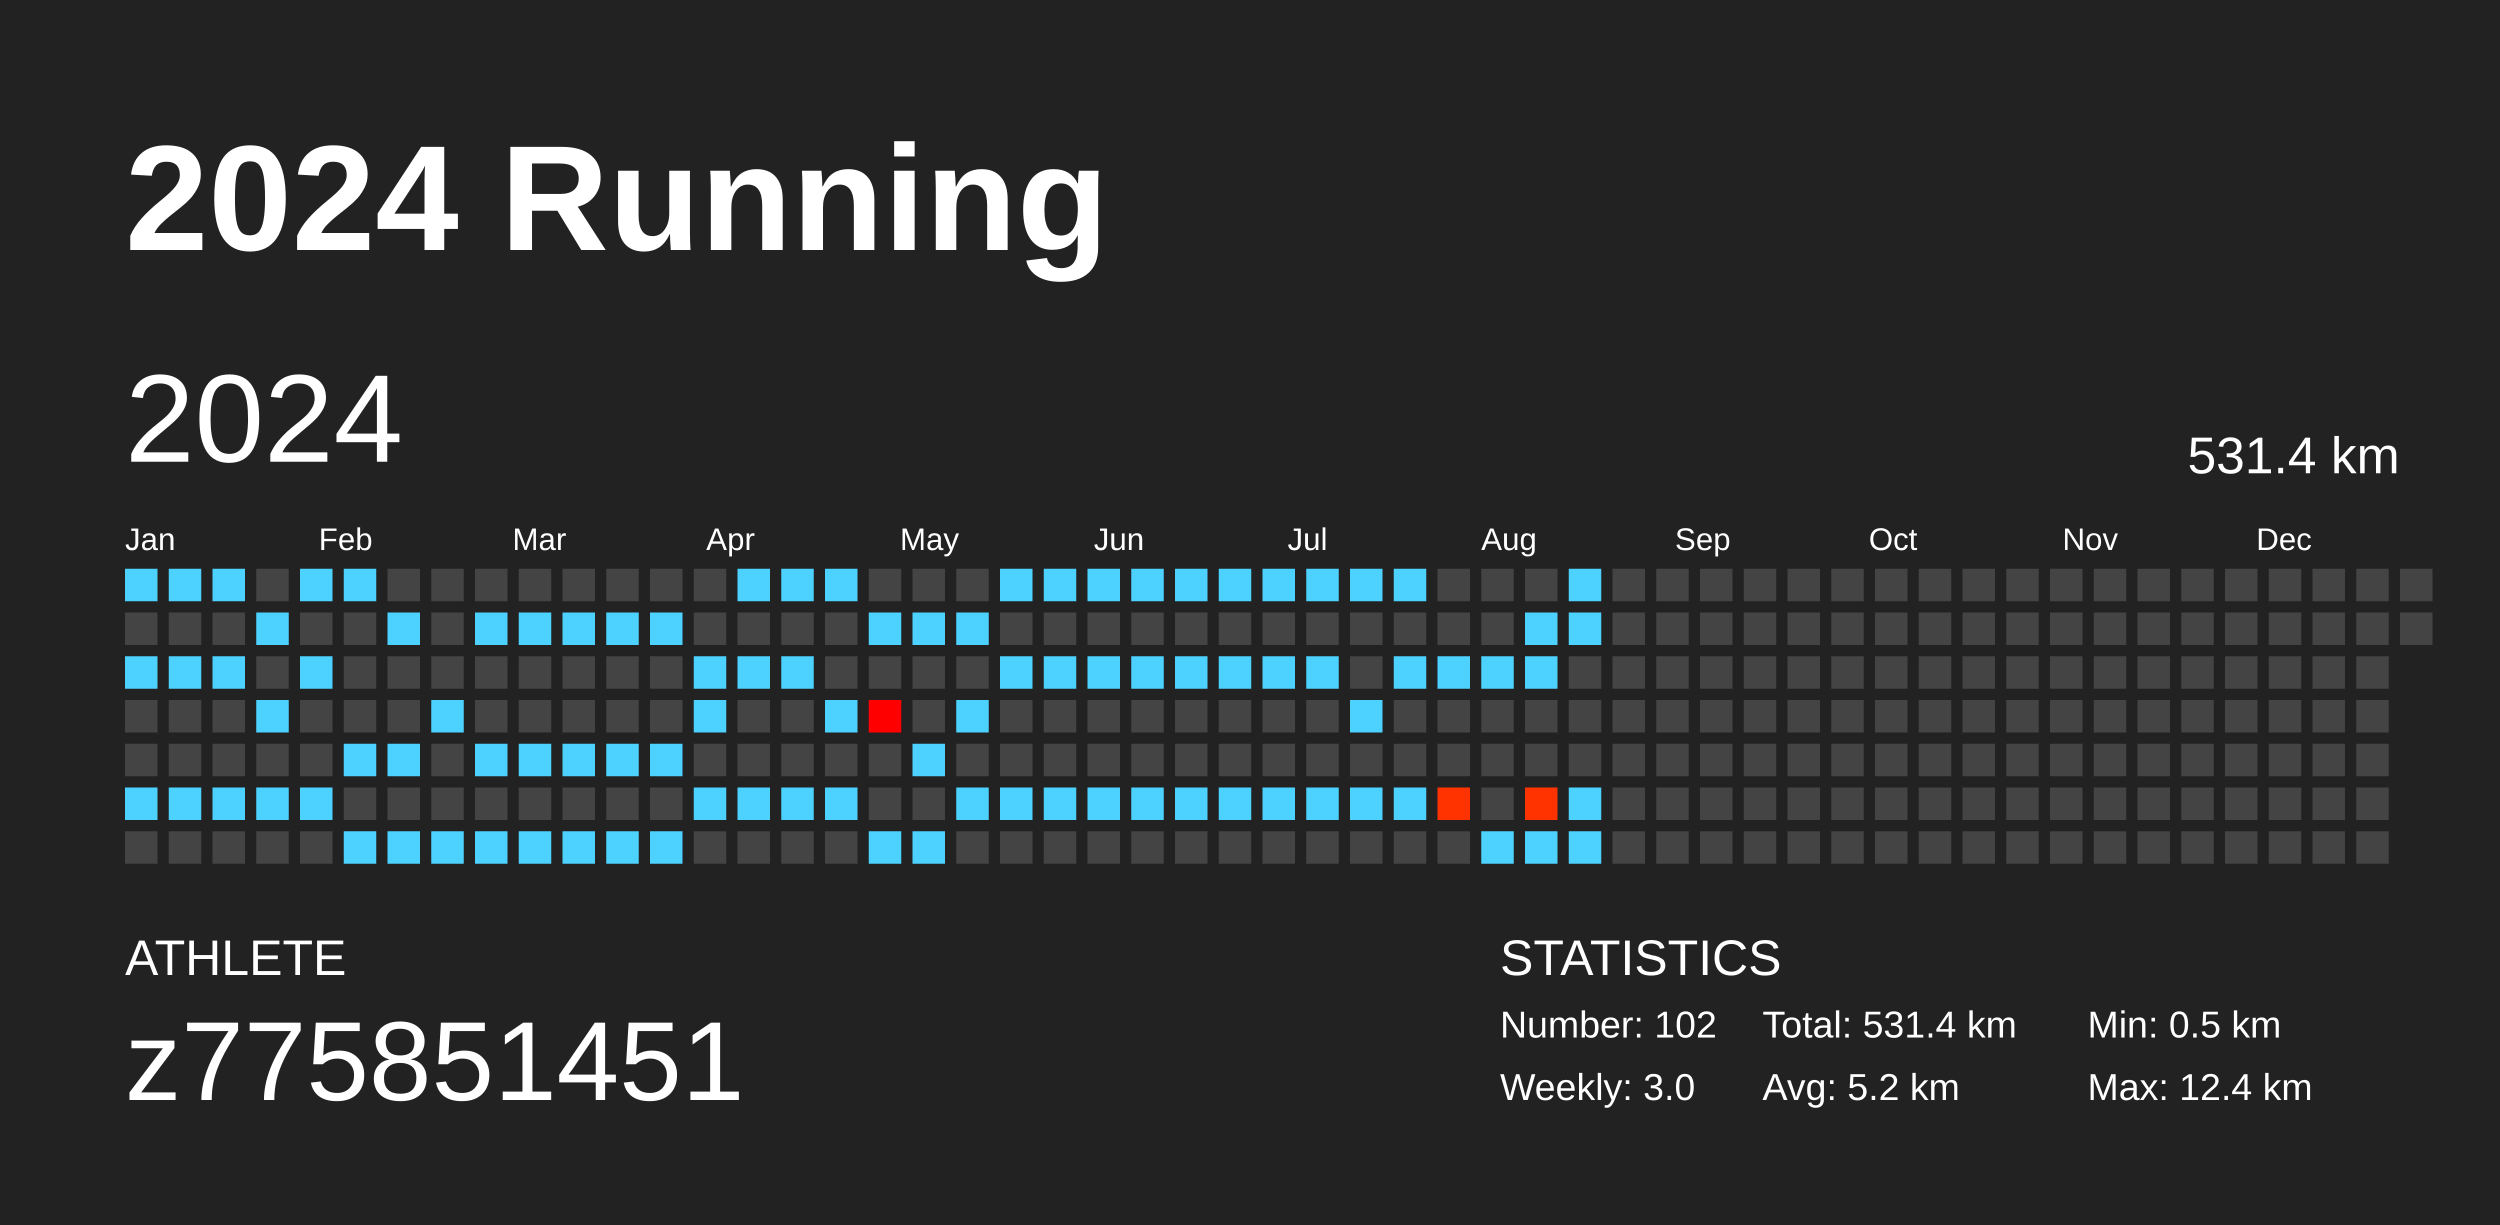
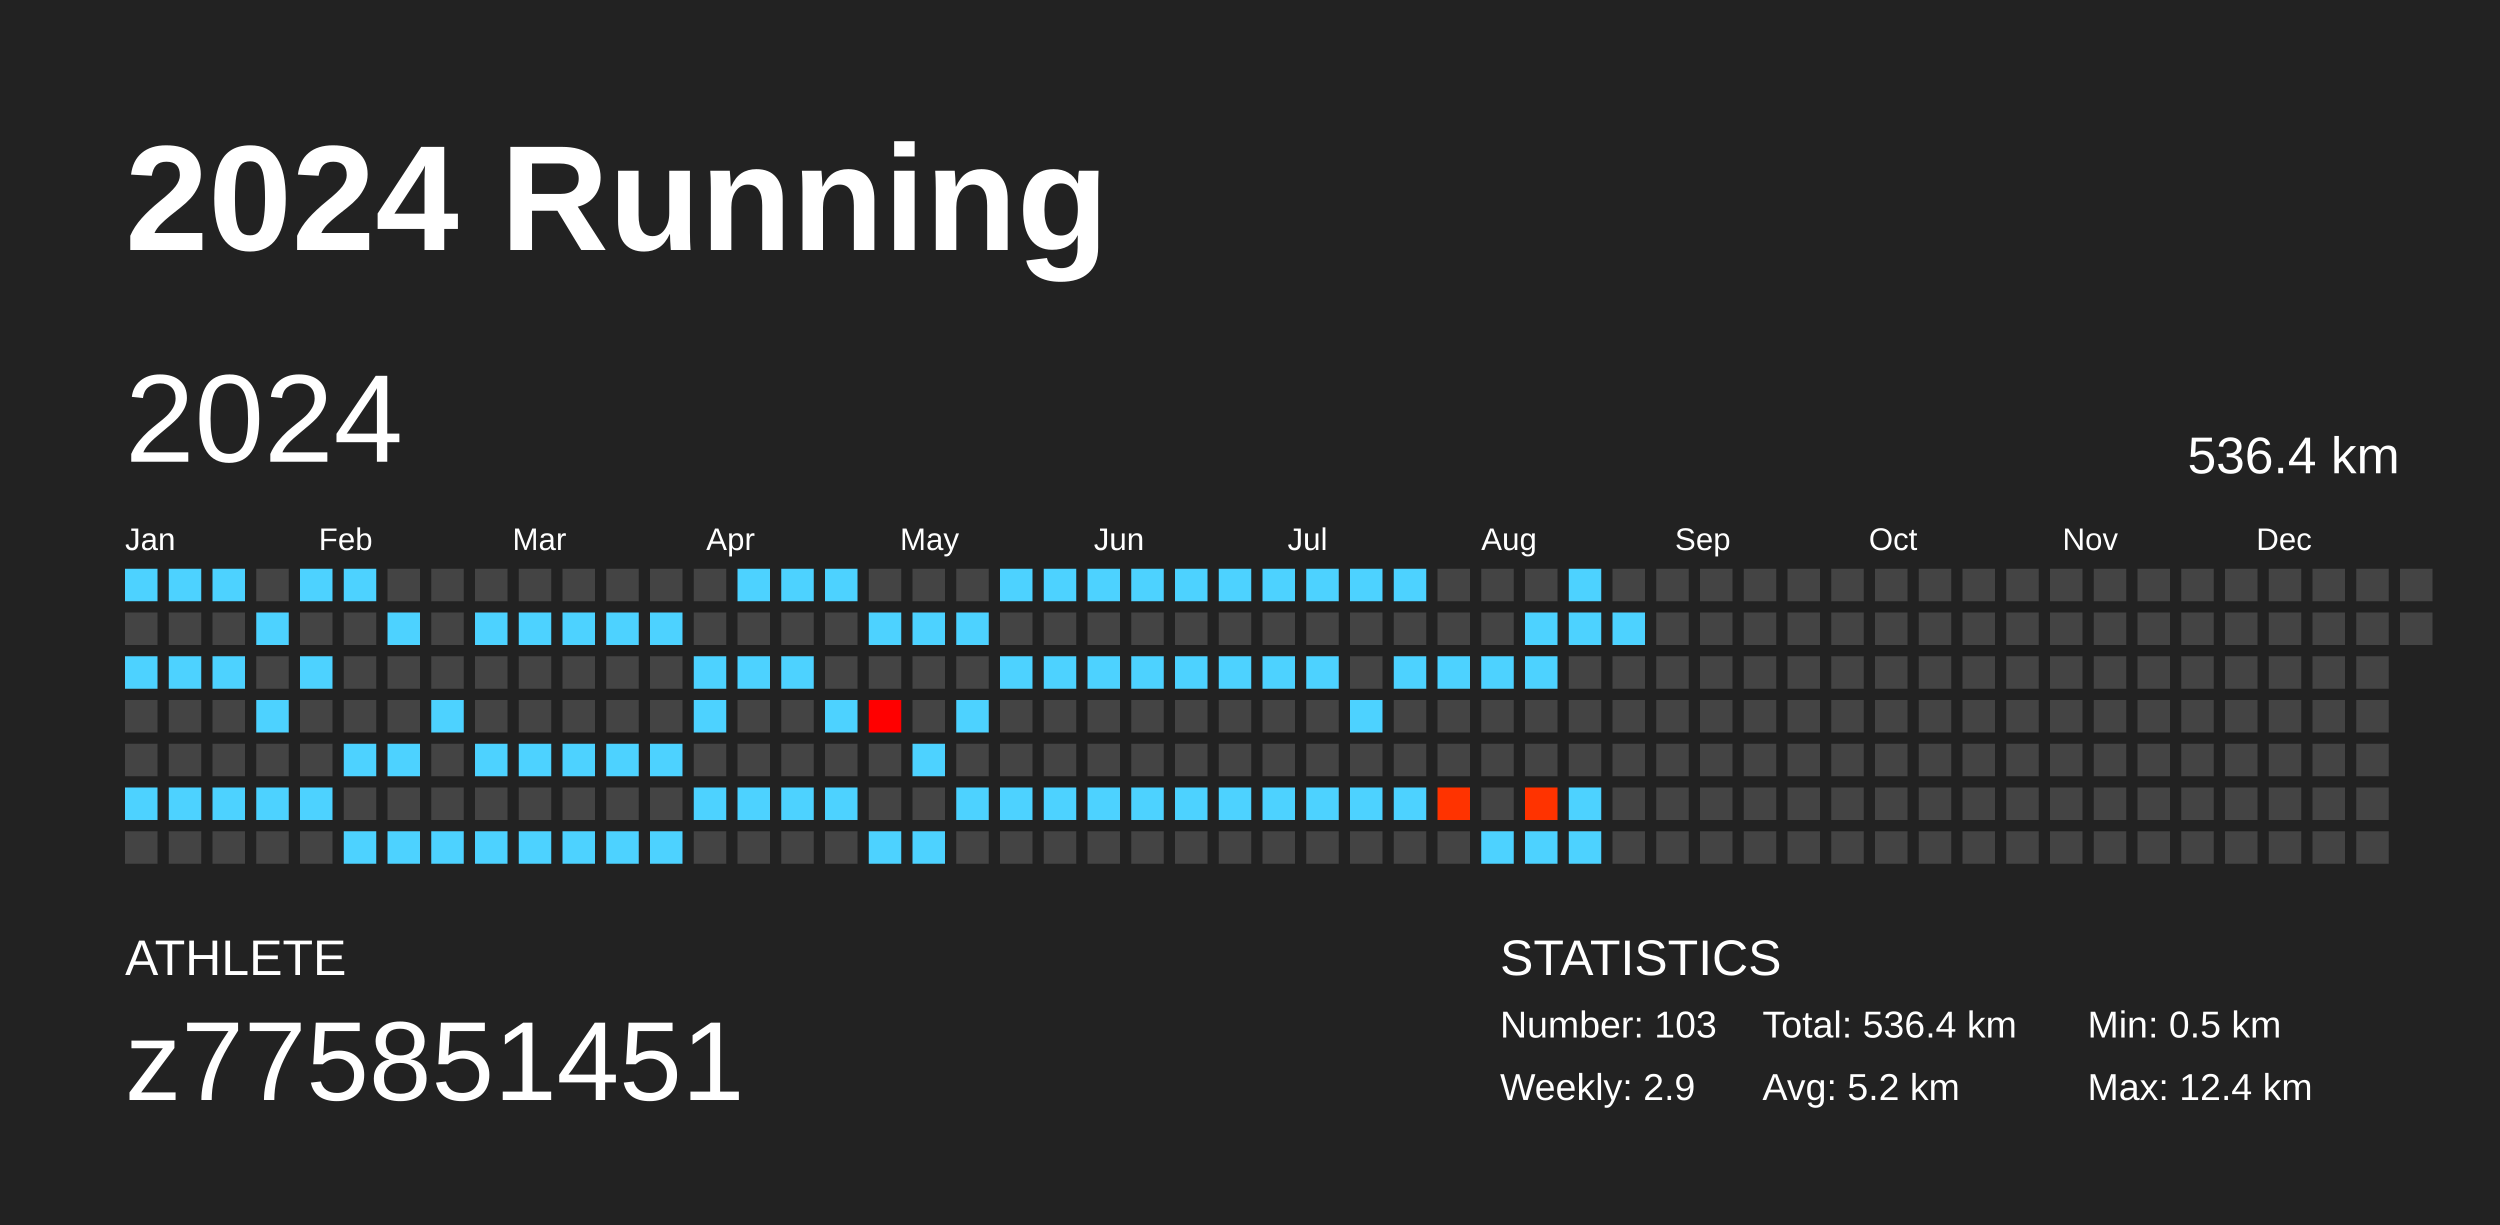
<svg xmlns="http://www.w3.org/2000/svg" baseProfile="full" height="98mm" version="1.1" viewBox="0,0,200,98" width="200mm">
  <defs />
  <rect fill="#222222" height="98" width="200" x="0" y="0" />
  <text fill="#FFFFFF" style="font-size:12px; font-family:Arial; font-weight:bold;" x="10" y="20">2024 Running</text>
  <text fill="#FFFFFF" style="font-size:4px; font-family:Arial" x="10" y="78">ATHLETE</text>
  <text fill="#FFFFFF" style="font-size:9px; font-family:Arial" x="10" y="88">z775851451</text>
  <text fill="#FFFFFF" style="font-size:4px; font-family:Arial" x="120" y="78">STATISTICS</text>
-   <text fill="#FFFFFF" style="font-size:3px; font-family:Arial" x="120" y="83">Number: 102</text>
-   <text fill="#FFFFFF" style="font-size:3px; font-family:Arial" x="120" y="88">Weekly: 3.0</text>
-   <text fill="#FFFFFF" style="font-size:3px; font-family:Arial" x="141" y="83">Total: 531.4 km</text>
+   <text fill="#FFFFFF" style="font-size:3px; font-family:Arial" x="120" y="83">Number: 103</text>
+   <text fill="#FFFFFF" style="font-size:3px; font-family:Arial" x="120" y="88">Weekly: 2.9</text>
+   <text fill="#FFFFFF" style="font-size:3px; font-family:Arial" x="141" y="83">Total: 536.4 km</text>
  <text fill="#FFFFFF" style="font-size:3px; font-family:Arial" x="141" y="88">Avg: 5.2 km</text>
  <text fill="#FFFFFF" style="font-size:3px; font-family:Arial" x="167" y="83">Min: 0.5 km</text>
  <text fill="#FFFFFF" style="font-size:3px; font-family:Arial" x="167" y="88">Max: 12.4 km</text>
  <text dominant-baseline="hanging" fill="#FFFFFF" style="font-size:10.0px; font-family:Arial;" x="10" y="30">2024</text>
-   <text dominant-baseline="hanging" fill="#FFFFFF" style="font-size:4.125px; font-family:Arial;" x="175" y="35">531.4 km</text>
+   <text dominant-baseline="hanging" fill="#FFFFFF" style="font-size:4.125px; font-family:Arial;" x="175" y="35">536.4 km</text>
  <text fill="#FFFFFF" style="font-size:2.5px; font-family:Arial" x="10.0" y="44">Jan</text>
  <text fill="#FFFFFF" style="font-size:2.5px; font-family:Arial" x="25.5" y="44">Feb</text>
  <text fill="#FFFFFF" style="font-size:2.5px; font-family:Arial" x="41.0" y="44">Mar</text>
  <text fill="#FFFFFF" style="font-size:2.5px; font-family:Arial" x="56.5" y="44">Apr</text>
  <text fill="#FFFFFF" style="font-size:2.5px; font-family:Arial" x="72.0" y="44">May</text>
  <text fill="#FFFFFF" style="font-size:2.5px; font-family:Arial" x="87.5" y="44">Jun</text>
  <text fill="#FFFFFF" style="font-size:2.5px; font-family:Arial" x="103.0" y="44">Jul</text>
  <text fill="#FFFFFF" style="font-size:2.5px; font-family:Arial" x="118.5" y="44">Aug</text>
  <text fill="#FFFFFF" style="font-size:2.5px; font-family:Arial" x="134.0" y="44">Sep</text>
  <text fill="#FFFFFF" style="font-size:2.5px; font-family:Arial" x="149.5" y="44">Oct</text>
  <text fill="#FFFFFF" style="font-size:2.5px; font-family:Arial" x="165.0" y="44">Nov</text>
  <text fill="#FFFFFF" style="font-size:2.5px; font-family:Arial" x="180.5" y="44">Dec</text>
  <rect fill="#4dd2ff" height="2.6" width="2.6" x="10.0" y="45.5" />
  <rect fill="#444444" height="2.6" width="2.6" x="10.0" y="49.0" />
  <rect fill="#4dd2ff" height="2.6" width="2.6" x="10.0" y="52.5" />
  <rect fill="#444444" height="2.6" width="2.6" x="10.0" y="56.0" />
  <rect fill="#444444" height="2.6" width="2.6" x="10.0" y="59.5" />
  <rect fill="#4dd2ff" height="2.6" width="2.6" x="10.0" y="63.0" />
  <rect fill="#444444" height="2.6" width="2.6" x="10.0" y="66.5" />
  <rect fill="#4dd2ff" height="2.6" width="2.6" x="13.5" y="45.5" />
  <rect fill="#444444" height="2.6" width="2.6" x="13.5" y="49.0" />
  <rect fill="#4dd2ff" height="2.6" width="2.6" x="13.5" y="52.5" />
  <rect fill="#444444" height="2.6" width="2.6" x="13.5" y="56.0" />
  <rect fill="#444444" height="2.6" width="2.6" x="13.5" y="59.5" />
  <rect fill="#4dd2ff" height="2.6" width="2.6" x="13.5" y="63.0" />
  <rect fill="#444444" height="2.6" width="2.6" x="13.5" y="66.5" />
  <rect fill="#4dd2ff" height="2.6" width="2.6" x="17.0" y="45.5" />
  <rect fill="#444444" height="2.6" width="2.6" x="17.0" y="49.0" />
  <rect fill="#4dd2ff" height="2.6" width="2.6" x="17.0" y="52.5" />
  <rect fill="#444444" height="2.6" width="2.6" x="17.0" y="56.0" />
  <rect fill="#444444" height="2.6" width="2.6" x="17.0" y="59.5" />
  <rect fill="#4dd2ff" height="2.6" width="2.6" x="17.0" y="63.0" />
  <rect fill="#444444" height="2.6" width="2.6" x="17.0" y="66.5" />
  <rect fill="#444444" height="2.6" width="2.6" x="20.5" y="45.5" />
  <rect fill="#4dd2ff" height="2.6" width="2.6" x="20.5" y="49.0" />
  <rect fill="#444444" height="2.6" width="2.6" x="20.5" y="52.5" />
  <rect fill="#4dd2ff" height="2.6" width="2.6" x="20.5" y="56.0" />
  <rect fill="#444444" height="2.6" width="2.6" x="20.5" y="59.5" />
  <rect fill="#4dd2ff" height="2.6" width="2.6" x="20.5" y="63.0" />
  <rect fill="#444444" height="2.6" width="2.6" x="20.5" y="66.5" />
  <rect fill="#4dd2ff" height="2.6" width="2.6" x="24.0" y="45.5" />
  <rect fill="#444444" height="2.6" width="2.6" x="24.0" y="49.0" />
  <rect fill="#4dd2ff" height="2.6" width="2.6" x="24.0" y="52.5" />
  <rect fill="#444444" height="2.6" width="2.6" x="24.0" y="56.0" />
  <rect fill="#444444" height="2.6" width="2.6" x="24.0" y="59.5" />
  <rect fill="#4dd2ff" height="2.6" width="2.6" x="24.0" y="63.0" />
  <rect fill="#444444" height="2.6" width="2.6" x="24.0" y="66.5" />
  <rect fill="#4dd2ff" height="2.6" width="2.6" x="27.5" y="45.5" />
  <rect fill="#444444" height="2.6" width="2.6" x="27.5" y="49.0" />
  <rect fill="#444444" height="2.6" width="2.6" x="27.5" y="52.5" />
  <rect fill="#444444" height="2.6" width="2.6" x="27.5" y="56.0" />
  <rect fill="#4dd2ff" height="2.6" width="2.6" x="27.5" y="59.5" />
  <rect fill="#444444" height="2.6" width="2.6" x="27.5" y="63.0" />
  <rect fill="#4dd2ff" height="2.6" width="2.6" x="27.5" y="66.5" />
  <rect fill="#444444" height="2.6" width="2.6" x="31.0" y="45.5" />
  <rect fill="#4dd2ff" height="2.6" width="2.6" x="31.0" y="49.0" />
  <rect fill="#444444" height="2.6" width="2.6" x="31.0" y="52.5" />
  <rect fill="#444444" height="2.6" width="2.6" x="31.0" y="56.0" />
  <rect fill="#4dd2ff" height="2.6" width="2.6" x="31.0" y="59.5" />
  <rect fill="#444444" height="2.6" width="2.6" x="31.0" y="63.0" />
  <rect fill="#4dd2ff" height="2.6" width="2.6" x="31.0" y="66.5" />
  <rect fill="#444444" height="2.6" width="2.6" x="34.5" y="45.5" />
  <rect fill="#444444" height="2.6" width="2.6" x="34.5" y="49.0" />
  <rect fill="#444444" height="2.6" width="2.6" x="34.5" y="52.5" />
  <rect fill="#4dd2ff" height="2.6" width="2.6" x="34.5" y="56.0" />
  <rect fill="#444444" height="2.6" width="2.6" x="34.5" y="59.5" />
  <rect fill="#444444" height="2.6" width="2.6" x="34.5" y="63.0" />
  <rect fill="#4dd2ff" height="2.6" width="2.6" x="34.5" y="66.5" />
  <rect fill="#444444" height="2.6" width="2.6" x="38.0" y="45.5" />
  <rect fill="#4dd2ff" height="2.6" width="2.6" x="38.0" y="49.0" />
  <rect fill="#444444" height="2.6" width="2.6" x="38.0" y="52.5" />
  <rect fill="#444444" height="2.6" width="2.6" x="38.0" y="56.0" />
  <rect fill="#4dd2ff" height="2.6" width="2.6" x="38.0" y="59.5" />
  <rect fill="#444444" height="2.6" width="2.6" x="38.0" y="63.0" />
  <rect fill="#4dd2ff" height="2.6" width="2.6" x="38.0" y="66.5" />
  <rect fill="#444444" height="2.6" width="2.6" x="41.5" y="45.5" />
  <rect fill="#4dd2ff" height="2.6" width="2.6" x="41.5" y="49.0" />
  <rect fill="#444444" height="2.6" width="2.6" x="41.5" y="52.5" />
  <rect fill="#444444" height="2.6" width="2.6" x="41.5" y="56.0" />
  <rect fill="#4dd2ff" height="2.6" width="2.6" x="41.5" y="59.5" />
  <rect fill="#444444" height="2.6" width="2.6" x="41.5" y="63.0" />
  <rect fill="#4dd2ff" height="2.6" width="2.6" x="41.5" y="66.5" />
  <rect fill="#444444" height="2.6" width="2.6" x="45.0" y="45.5" />
  <rect fill="#4dd2ff" height="2.6" width="2.6" x="45.0" y="49.0" />
  <rect fill="#444444" height="2.6" width="2.6" x="45.0" y="52.5" />
  <rect fill="#444444" height="2.6" width="2.6" x="45.0" y="56.0" />
  <rect fill="#4dd2ff" height="2.6" width="2.6" x="45.0" y="59.5" />
  <rect fill="#444444" height="2.6" width="2.6" x="45.0" y="63.0" />
  <rect fill="#4dd2ff" height="2.6" width="2.6" x="45.0" y="66.5" />
  <rect fill="#444444" height="2.6" width="2.6" x="48.5" y="45.5" />
  <rect fill="#4dd2ff" height="2.6" width="2.6" x="48.5" y="49.0" />
  <rect fill="#444444" height="2.6" width="2.6" x="48.5" y="52.5" />
  <rect fill="#444444" height="2.6" width="2.6" x="48.5" y="56.0" />
  <rect fill="#4dd2ff" height="2.6" width="2.6" x="48.5" y="59.5" />
  <rect fill="#444444" height="2.6" width="2.6" x="48.5" y="63.0" />
  <rect fill="#4dd2ff" height="2.6" width="2.6" x="48.5" y="66.5" />
  <rect fill="#444444" height="2.6" width="2.6" x="52.0" y="45.5" />
  <rect fill="#4dd2ff" height="2.6" width="2.6" x="52.0" y="49.0" />
  <rect fill="#444444" height="2.6" width="2.6" x="52.0" y="52.5" />
  <rect fill="#444444" height="2.6" width="2.6" x="52.0" y="56.0" />
  <rect fill="#4dd2ff" height="2.6" width="2.6" x="52.0" y="59.5" />
  <rect fill="#444444" height="2.6" width="2.6" x="52.0" y="63.0" />
  <rect fill="#4dd2ff" height="2.6" width="2.6" x="52.0" y="66.5" />
  <rect fill="#444444" height="2.6" width="2.6" x="55.5" y="45.5" />
  <rect fill="#444444" height="2.6" width="2.6" x="55.5" y="49.0" />
  <rect fill="#4dd2ff" height="2.6" width="2.6" x="55.5" y="52.5" />
  <rect fill="#4dd2ff" height="2.6" width="2.6" x="55.5" y="56.0" />
  <rect fill="#444444" height="2.6" width="2.6" x="55.5" y="59.5" />
  <rect fill="#4dd2ff" height="2.6" width="2.6" x="55.5" y="63.0" />
  <rect fill="#444444" height="2.6" width="2.6" x="55.5" y="66.5" />
  <rect fill="#4dd2ff" height="2.6" width="2.6" x="59.0" y="45.5" />
  <rect fill="#444444" height="2.6" width="2.6" x="59.0" y="49.0" />
  <rect fill="#4dd2ff" height="2.6" width="2.6" x="59.0" y="52.5" />
  <rect fill="#444444" height="2.6" width="2.6" x="59.0" y="56.0" />
  <rect fill="#444444" height="2.6" width="2.6" x="59.0" y="59.5" />
  <rect fill="#4dd2ff" height="2.6" width="2.6" x="59.0" y="63.0" />
  <rect fill="#444444" height="2.6" width="2.6" x="59.0" y="66.5" />
  <rect fill="#4dd2ff" height="2.6" width="2.6" x="62.5" y="45.5" />
  <rect fill="#444444" height="2.6" width="2.6" x="62.5" y="49.0" />
  <rect fill="#4dd2ff" height="2.6" width="2.6" x="62.5" y="52.5" />
  <rect fill="#444444" height="2.6" width="2.6" x="62.5" y="56.0" />
  <rect fill="#444444" height="2.6" width="2.6" x="62.5" y="59.5" />
  <rect fill="#4dd2ff" height="2.6" width="2.6" x="62.5" y="63.0" />
  <rect fill="#444444" height="2.6" width="2.6" x="62.5" y="66.5" />
  <rect fill="#4dd2ff" height="2.6" width="2.6" x="66.0" y="45.5" />
  <rect fill="#444444" height="2.6" width="2.6" x="66.0" y="49.0" />
  <rect fill="#444444" height="2.6" width="2.6" x="66.0" y="52.5" />
  <rect fill="#4dd2ff" height="2.6" width="2.6" x="66.0" y="56.0" />
  <rect fill="#444444" height="2.6" width="2.6" x="66.0" y="59.5" />
  <rect fill="#4dd2ff" height="2.6" width="2.6" x="66.0" y="63.0" />
  <rect fill="#444444" height="2.6" width="2.6" x="66.0" y="66.5" />
  <rect fill="#444444" height="2.6" width="2.6" x="69.5" y="45.5" />
  <rect fill="#4dd2ff" height="2.6" width="2.6" x="69.5" y="49.0" />
  <rect fill="#444444" height="2.6" width="2.6" x="69.5" y="52.5" />
  <rect fill="#ff0000" height="2.6" width="2.6" x="69.5" y="56.0" />
  <rect fill="#444444" height="2.6" width="2.6" x="69.5" y="59.5" />
  <rect fill="#444444" height="2.6" width="2.6" x="69.5" y="63.0" />
  <rect fill="#4dd2ff" height="2.6" width="2.6" x="69.5" y="66.5" />
  <rect fill="#444444" height="2.6" width="2.6" x="73.0" y="45.5" />
  <rect fill="#4dd2ff" height="2.6" width="2.6" x="73.0" y="49.0" />
  <rect fill="#444444" height="2.6" width="2.6" x="73.0" y="52.5" />
  <rect fill="#444444" height="2.6" width="2.6" x="73.0" y="56.0" />
  <rect fill="#4dd2ff" height="2.6" width="2.6" x="73.0" y="59.5" />
  <rect fill="#444444" height="2.6" width="2.6" x="73.0" y="63.0" />
  <rect fill="#4dd2ff" height="2.6" width="2.6" x="73.0" y="66.5" />
  <rect fill="#444444" height="2.6" width="2.6" x="76.5" y="45.5" />
  <rect fill="#4dd2ff" height="2.6" width="2.6" x="76.5" y="49.0" />
  <rect fill="#444444" height="2.6" width="2.6" x="76.5" y="52.5" />
  <rect fill="#4dd2ff" height="2.6" width="2.6" x="76.5" y="56.0" />
  <rect fill="#444444" height="2.6" width="2.6" x="76.5" y="59.5" />
  <rect fill="#4dd2ff" height="2.6" width="2.6" x="76.5" y="63.0" />
  <rect fill="#444444" height="2.6" width="2.6" x="76.5" y="66.5" />
  <rect fill="#4dd2ff" height="2.6" width="2.6" x="80.0" y="45.5" />
  <rect fill="#444444" height="2.6" width="2.6" x="80.0" y="49.0" />
  <rect fill="#4dd2ff" height="2.6" width="2.6" x="80.0" y="52.5" />
  <rect fill="#444444" height="2.6" width="2.6" x="80.0" y="56.0" />
  <rect fill="#444444" height="2.6" width="2.6" x="80.0" y="59.5" />
  <rect fill="#4dd2ff" height="2.6" width="2.6" x="80.0" y="63.0" />
  <rect fill="#444444" height="2.6" width="2.6" x="80.0" y="66.5" />
  <rect fill="#4dd2ff" height="2.6" width="2.6" x="83.5" y="45.5" />
  <rect fill="#444444" height="2.6" width="2.6" x="83.5" y="49.0" />
  <rect fill="#4dd2ff" height="2.6" width="2.6" x="83.5" y="52.5" />
  <rect fill="#444444" height="2.6" width="2.6" x="83.5" y="56.0" />
  <rect fill="#444444" height="2.6" width="2.6" x="83.5" y="59.5" />
  <rect fill="#4dd2ff" height="2.6" width="2.6" x="83.5" y="63.0" />
  <rect fill="#444444" height="2.6" width="2.6" x="83.5" y="66.5" />
  <rect fill="#4dd2ff" height="2.6" width="2.6" x="87.0" y="45.5" />
  <rect fill="#444444" height="2.6" width="2.6" x="87.0" y="49.0" />
  <rect fill="#4dd2ff" height="2.6" width="2.6" x="87.0" y="52.5" />
  <rect fill="#444444" height="2.6" width="2.6" x="87.0" y="56.0" />
  <rect fill="#444444" height="2.6" width="2.6" x="87.0" y="59.5" />
  <rect fill="#4dd2ff" height="2.6" width="2.6" x="87.0" y="63.0" />
  <rect fill="#444444" height="2.6" width="2.6" x="87.0" y="66.5" />
  <rect fill="#4dd2ff" height="2.6" width="2.6" x="90.5" y="45.5" />
  <rect fill="#444444" height="2.6" width="2.6" x="90.5" y="49.0" />
  <rect fill="#4dd2ff" height="2.6" width="2.6" x="90.5" y="52.5" />
  <rect fill="#444444" height="2.6" width="2.6" x="90.5" y="56.0" />
  <rect fill="#444444" height="2.6" width="2.6" x="90.5" y="59.5" />
  <rect fill="#4dd2ff" height="2.6" width="2.6" x="90.5" y="63.0" />
  <rect fill="#444444" height="2.6" width="2.6" x="90.5" y="66.5" />
  <rect fill="#4dd2ff" height="2.6" width="2.6" x="94.0" y="45.5" />
  <rect fill="#444444" height="2.6" width="2.6" x="94.0" y="49.0" />
  <rect fill="#4dd2ff" height="2.6" width="2.6" x="94.0" y="52.5" />
  <rect fill="#444444" height="2.6" width="2.6" x="94.0" y="56.0" />
  <rect fill="#444444" height="2.6" width="2.6" x="94.0" y="59.5" />
  <rect fill="#4dd2ff" height="2.6" width="2.6" x="94.0" y="63.0" />
  <rect fill="#444444" height="2.6" width="2.6" x="94.0" y="66.5" />
  <rect fill="#4dd2ff" height="2.6" width="2.6" x="97.5" y="45.5" />
  <rect fill="#444444" height="2.6" width="2.6" x="97.5" y="49.0" />
  <rect fill="#4dd2ff" height="2.6" width="2.6" x="97.5" y="52.5" />
  <rect fill="#444444" height="2.6" width="2.6" x="97.5" y="56.0" />
  <rect fill="#444444" height="2.6" width="2.6" x="97.5" y="59.5" />
  <rect fill="#4dd2ff" height="2.6" width="2.6" x="97.5" y="63.0" />
  <rect fill="#444444" height="2.6" width="2.6" x="97.5" y="66.5" />
  <rect fill="#4dd2ff" height="2.6" width="2.6" x="101.0" y="45.5" />
  <rect fill="#444444" height="2.6" width="2.6" x="101.0" y="49.0" />
  <rect fill="#4dd2ff" height="2.6" width="2.6" x="101.0" y="52.5" />
  <rect fill="#444444" height="2.6" width="2.6" x="101.0" y="56.0" />
  <rect fill="#444444" height="2.6" width="2.6" x="101.0" y="59.5" />
  <rect fill="#4dd2ff" height="2.6" width="2.6" x="101.0" y="63.0" />
  <rect fill="#444444" height="2.6" width="2.6" x="101.0" y="66.5" />
  <rect fill="#4dd2ff" height="2.6" width="2.6" x="104.5" y="45.5" />
  <rect fill="#444444" height="2.6" width="2.6" x="104.5" y="49.0" />
  <rect fill="#4dd2ff" height="2.6" width="2.6" x="104.5" y="52.5" />
  <rect fill="#444444" height="2.6" width="2.6" x="104.5" y="56.0" />
  <rect fill="#444444" height="2.6" width="2.6" x="104.5" y="59.5" />
  <rect fill="#4dd2ff" height="2.6" width="2.6" x="104.5" y="63.0" />
  <rect fill="#444444" height="2.6" width="2.6" x="104.5" y="66.5" />
  <rect fill="#4dd2ff" height="2.6" width="2.6" x="108.0" y="45.5" />
  <rect fill="#444444" height="2.6" width="2.6" x="108.0" y="49.0" />
  <rect fill="#444444" height="2.6" width="2.6" x="108.0" y="52.5" />
  <rect fill="#4dd2ff" height="2.6" width="2.6" x="108.0" y="56.0" />
  <rect fill="#444444" height="2.6" width="2.6" x="108.0" y="59.5" />
  <rect fill="#4dd2ff" height="2.6" width="2.6" x="108.0" y="63.0" />
  <rect fill="#444444" height="2.6" width="2.6" x="108.0" y="66.5" />
  <rect fill="#4dd2ff" height="2.6" width="2.6" x="111.5" y="45.5" />
  <rect fill="#444444" height="2.6" width="2.6" x="111.5" y="49.0" />
  <rect fill="#4dd2ff" height="2.6" width="2.6" x="111.5" y="52.5" />
  <rect fill="#444444" height="2.6" width="2.6" x="111.5" y="56.0" />
  <rect fill="#444444" height="2.6" width="2.6" x="111.5" y="59.5" />
  <rect fill="#4dd2ff" height="2.6" width="2.6" x="111.5" y="63.0" />
  <rect fill="#444444" height="2.6" width="2.6" x="111.5" y="66.5" />
  <rect fill="#444444" height="2.6" width="2.6" x="115.0" y="45.5" />
  <rect fill="#444444" height="2.6" width="2.6" x="115.0" y="49.0" />
  <rect fill="#4dd2ff" height="2.6" width="2.6" x="115.0" y="52.5" />
  <rect fill="#444444" height="2.6" width="2.6" x="115.0" y="56.0" />
  <rect fill="#444444" height="2.6" width="2.6" x="115.0" y="59.5" />
  <rect fill="#ff3300" height="2.6" width="2.6" x="115.0" y="63.0" />
  <rect fill="#444444" height="2.6" width="2.6" x="115.0" y="66.5" />
  <rect fill="#444444" height="2.6" width="2.6" x="118.5" y="45.5" />
  <rect fill="#444444" height="2.6" width="2.6" x="118.5" y="49.0" />
  <rect fill="#4dd2ff" height="2.6" width="2.6" x="118.5" y="52.5" />
  <rect fill="#444444" height="2.6" width="2.6" x="118.5" y="56.0" />
  <rect fill="#444444" height="2.6" width="2.6" x="118.5" y="59.5" />
  <rect fill="#444444" height="2.6" width="2.6" x="118.5" y="63.0" />
  <rect fill="#4dd2ff" height="2.6" width="2.6" x="118.5" y="66.5" />
  <rect fill="#444444" height="2.6" width="2.6" x="122.0" y="45.5" />
  <rect fill="#4dd2ff" height="2.6" width="2.6" x="122.0" y="49.0" />
  <rect fill="#4dd2ff" height="2.6" width="2.6" x="122.0" y="52.5" />
  <rect fill="#444444" height="2.6" width="2.6" x="122.0" y="56.0" />
  <rect fill="#444444" height="2.6" width="2.6" x="122.0" y="59.5" />
  <rect fill="#ff3300" height="2.6" width="2.6" x="122.0" y="63.0" />
  <rect fill="#4dd2ff" height="2.6" width="2.6" x="122.0" y="66.5" />
  <rect fill="#4dd2ff" height="2.6" width="2.6" x="125.5" y="45.5" />
  <rect fill="#4dd2ff" height="2.6" width="2.6" x="125.5" y="49.0" />
  <rect fill="#444444" height="2.6" width="2.6" x="125.5" y="52.5" />
  <rect fill="#444444" height="2.6" width="2.6" x="125.5" y="56.0" />
  <rect fill="#444444" height="2.6" width="2.6" x="125.5" y="59.5" />
  <rect fill="#4dd2ff" height="2.6" width="2.6" x="125.5" y="63.0" />
  <rect fill="#4dd2ff" height="2.6" width="2.6" x="125.5" y="66.5" />
  <rect fill="#444444" height="2.6" width="2.6" x="129.0" y="45.5" />
-   <rect fill="#444444" height="2.6" width="2.6" x="129.0" y="49.0" />
+   <rect fill="#4dd2ff" height="2.6" width="2.6" x="129.0" y="49.0" />
  <rect fill="#444444" height="2.6" width="2.6" x="129.0" y="52.5" />
  <rect fill="#444444" height="2.6" width="2.6" x="129.0" y="56.0" />
  <rect fill="#444444" height="2.6" width="2.6" x="129.0" y="59.5" />
  <rect fill="#444444" height="2.6" width="2.6" x="129.0" y="63.0" />
  <rect fill="#444444" height="2.6" width="2.6" x="129.0" y="66.5" />
  <rect fill="#444444" height="2.6" width="2.6" x="132.5" y="45.5" />
  <rect fill="#444444" height="2.6" width="2.6" x="132.5" y="49.0" />
  <rect fill="#444444" height="2.6" width="2.6" x="132.5" y="52.5" />
  <rect fill="#444444" height="2.6" width="2.6" x="132.5" y="56.0" />
  <rect fill="#444444" height="2.6" width="2.6" x="132.5" y="59.5" />
  <rect fill="#444444" height="2.6" width="2.6" x="132.5" y="63.0" />
  <rect fill="#444444" height="2.6" width="2.6" x="132.5" y="66.5" />
  <rect fill="#444444" height="2.6" width="2.6" x="136.0" y="45.5" />
  <rect fill="#444444" height="2.6" width="2.6" x="136.0" y="49.0" />
  <rect fill="#444444" height="2.6" width="2.6" x="136.0" y="52.5" />
  <rect fill="#444444" height="2.6" width="2.6" x="136.0" y="56.0" />
  <rect fill="#444444" height="2.6" width="2.6" x="136.0" y="59.5" />
  <rect fill="#444444" height="2.6" width="2.6" x="136.0" y="63.0" />
  <rect fill="#444444" height="2.6" width="2.6" x="136.0" y="66.5" />
  <rect fill="#444444" height="2.6" width="2.6" x="139.5" y="45.5" />
  <rect fill="#444444" height="2.6" width="2.6" x="139.5" y="49.0" />
  <rect fill="#444444" height="2.6" width="2.6" x="139.5" y="52.5" />
  <rect fill="#444444" height="2.6" width="2.6" x="139.5" y="56.0" />
  <rect fill="#444444" height="2.6" width="2.6" x="139.5" y="59.5" />
  <rect fill="#444444" height="2.6" width="2.6" x="139.5" y="63.0" />
  <rect fill="#444444" height="2.6" width="2.6" x="139.5" y="66.5" />
  <rect fill="#444444" height="2.6" width="2.6" x="143.0" y="45.5" />
  <rect fill="#444444" height="2.6" width="2.6" x="143.0" y="49.0" />
  <rect fill="#444444" height="2.6" width="2.6" x="143.0" y="52.5" />
  <rect fill="#444444" height="2.6" width="2.6" x="143.0" y="56.0" />
  <rect fill="#444444" height="2.6" width="2.6" x="143.0" y="59.5" />
  <rect fill="#444444" height="2.6" width="2.6" x="143.0" y="63.0" />
  <rect fill="#444444" height="2.6" width="2.6" x="143.0" y="66.5" />
  <rect fill="#444444" height="2.6" width="2.6" x="146.5" y="45.5" />
  <rect fill="#444444" height="2.6" width="2.6" x="146.5" y="49.0" />
  <rect fill="#444444" height="2.6" width="2.6" x="146.5" y="52.5" />
  <rect fill="#444444" height="2.6" width="2.6" x="146.5" y="56.0" />
  <rect fill="#444444" height="2.6" width="2.6" x="146.5" y="59.5" />
  <rect fill="#444444" height="2.6" width="2.6" x="146.5" y="63.0" />
  <rect fill="#444444" height="2.6" width="2.6" x="146.5" y="66.5" />
  <rect fill="#444444" height="2.6" width="2.6" x="150.0" y="45.5" />
  <rect fill="#444444" height="2.6" width="2.6" x="150.0" y="49.0" />
  <rect fill="#444444" height="2.6" width="2.6" x="150.0" y="52.5" />
  <rect fill="#444444" height="2.6" width="2.6" x="150.0" y="56.0" />
  <rect fill="#444444" height="2.6" width="2.6" x="150.0" y="59.5" />
  <rect fill="#444444" height="2.6" width="2.6" x="150.0" y="63.0" />
  <rect fill="#444444" height="2.6" width="2.6" x="150.0" y="66.5" />
  <rect fill="#444444" height="2.6" width="2.6" x="153.5" y="45.5" />
  <rect fill="#444444" height="2.6" width="2.6" x="153.5" y="49.0" />
  <rect fill="#444444" height="2.6" width="2.6" x="153.5" y="52.5" />
  <rect fill="#444444" height="2.6" width="2.6" x="153.5" y="56.0" />
  <rect fill="#444444" height="2.6" width="2.6" x="153.5" y="59.5" />
  <rect fill="#444444" height="2.6" width="2.6" x="153.5" y="63.0" />
  <rect fill="#444444" height="2.6" width="2.6" x="153.5" y="66.5" />
  <rect fill="#444444" height="2.6" width="2.6" x="157.0" y="45.5" />
  <rect fill="#444444" height="2.6" width="2.6" x="157.0" y="49.0" />
  <rect fill="#444444" height="2.6" width="2.6" x="157.0" y="52.5" />
  <rect fill="#444444" height="2.6" width="2.6" x="157.0" y="56.0" />
  <rect fill="#444444" height="2.6" width="2.6" x="157.0" y="59.5" />
  <rect fill="#444444" height="2.6" width="2.6" x="157.0" y="63.0" />
  <rect fill="#444444" height="2.6" width="2.6" x="157.0" y="66.5" />
  <rect fill="#444444" height="2.6" width="2.6" x="160.5" y="45.5" />
  <rect fill="#444444" height="2.6" width="2.6" x="160.5" y="49.0" />
  <rect fill="#444444" height="2.6" width="2.6" x="160.5" y="52.5" />
  <rect fill="#444444" height="2.6" width="2.6" x="160.5" y="56.0" />
  <rect fill="#444444" height="2.6" width="2.6" x="160.5" y="59.5" />
  <rect fill="#444444" height="2.6" width="2.6" x="160.5" y="63.0" />
  <rect fill="#444444" height="2.6" width="2.6" x="160.5" y="66.5" />
  <rect fill="#444444" height="2.6" width="2.6" x="164.0" y="45.5" />
  <rect fill="#444444" height="2.6" width="2.6" x="164.0" y="49.0" />
  <rect fill="#444444" height="2.6" width="2.6" x="164.0" y="52.5" />
  <rect fill="#444444" height="2.6" width="2.6" x="164.0" y="56.0" />
  <rect fill="#444444" height="2.6" width="2.6" x="164.0" y="59.5" />
  <rect fill="#444444" height="2.6" width="2.6" x="164.0" y="63.0" />
  <rect fill="#444444" height="2.6" width="2.6" x="164.0" y="66.5" />
  <rect fill="#444444" height="2.6" width="2.6" x="167.5" y="45.5" />
  <rect fill="#444444" height="2.6" width="2.6" x="167.5" y="49.0" />
  <rect fill="#444444" height="2.6" width="2.6" x="167.5" y="52.5" />
  <rect fill="#444444" height="2.6" width="2.6" x="167.5" y="56.0" />
  <rect fill="#444444" height="2.6" width="2.6" x="167.5" y="59.5" />
  <rect fill="#444444" height="2.6" width="2.6" x="167.5" y="63.0" />
  <rect fill="#444444" height="2.6" width="2.6" x="167.5" y="66.5" />
  <rect fill="#444444" height="2.6" width="2.6" x="171.0" y="45.5" />
  <rect fill="#444444" height="2.6" width="2.6" x="171.0" y="49.0" />
  <rect fill="#444444" height="2.6" width="2.6" x="171.0" y="52.5" />
  <rect fill="#444444" height="2.6" width="2.6" x="171.0" y="56.0" />
  <rect fill="#444444" height="2.6" width="2.6" x="171.0" y="59.5" />
  <rect fill="#444444" height="2.6" width="2.6" x="171.0" y="63.0" />
  <rect fill="#444444" height="2.6" width="2.6" x="171.0" y="66.5" />
  <rect fill="#444444" height="2.6" width="2.6" x="174.5" y="45.5" />
  <rect fill="#444444" height="2.6" width="2.6" x="174.5" y="49.0" />
  <rect fill="#444444" height="2.6" width="2.6" x="174.5" y="52.5" />
  <rect fill="#444444" height="2.6" width="2.6" x="174.5" y="56.0" />
  <rect fill="#444444" height="2.6" width="2.6" x="174.5" y="59.5" />
  <rect fill="#444444" height="2.6" width="2.6" x="174.5" y="63.0" />
  <rect fill="#444444" height="2.6" width="2.6" x="174.5" y="66.5" />
  <rect fill="#444444" height="2.6" width="2.6" x="178.0" y="45.5" />
  <rect fill="#444444" height="2.6" width="2.6" x="178.0" y="49.0" />
  <rect fill="#444444" height="2.6" width="2.6" x="178.0" y="52.5" />
  <rect fill="#444444" height="2.6" width="2.6" x="178.0" y="56.0" />
  <rect fill="#444444" height="2.6" width="2.6" x="178.0" y="59.5" />
  <rect fill="#444444" height="2.6" width="2.6" x="178.0" y="63.0" />
  <rect fill="#444444" height="2.6" width="2.6" x="178.0" y="66.5" />
  <rect fill="#444444" height="2.6" width="2.6" x="181.5" y="45.5" />
  <rect fill="#444444" height="2.6" width="2.6" x="181.5" y="49.0" />
  <rect fill="#444444" height="2.6" width="2.6" x="181.5" y="52.5" />
  <rect fill="#444444" height="2.6" width="2.6" x="181.5" y="56.0" />
  <rect fill="#444444" height="2.6" width="2.6" x="181.5" y="59.5" />
  <rect fill="#444444" height="2.6" width="2.6" x="181.5" y="63.0" />
  <rect fill="#444444" height="2.6" width="2.6" x="181.5" y="66.5" />
  <rect fill="#444444" height="2.6" width="2.6" x="185.0" y="45.5" />
  <rect fill="#444444" height="2.6" width="2.6" x="185.0" y="49.0" />
  <rect fill="#444444" height="2.6" width="2.6" x="185.0" y="52.5" />
  <rect fill="#444444" height="2.6" width="2.6" x="185.0" y="56.0" />
  <rect fill="#444444" height="2.6" width="2.6" x="185.0" y="59.5" />
  <rect fill="#444444" height="2.6" width="2.6" x="185.0" y="63.0" />
  <rect fill="#444444" height="2.6" width="2.6" x="185.0" y="66.5" />
  <rect fill="#444444" height="2.6" width="2.6" x="188.5" y="45.5" />
  <rect fill="#444444" height="2.6" width="2.6" x="188.5" y="49.0" />
  <rect fill="#444444" height="2.6" width="2.6" x="188.5" y="52.5" />
  <rect fill="#444444" height="2.6" width="2.6" x="188.5" y="56.0" />
  <rect fill="#444444" height="2.6" width="2.6" x="188.5" y="59.5" />
  <rect fill="#444444" height="2.6" width="2.6" x="188.5" y="63.0" />
  <rect fill="#444444" height="2.6" width="2.6" x="188.5" y="66.5" />
  <rect fill="#444444" height="2.6" width="2.6" x="192.0" y="45.5" />
  <rect fill="#444444" height="2.6" width="2.6" x="192.0" y="49.0" />
</svg>
